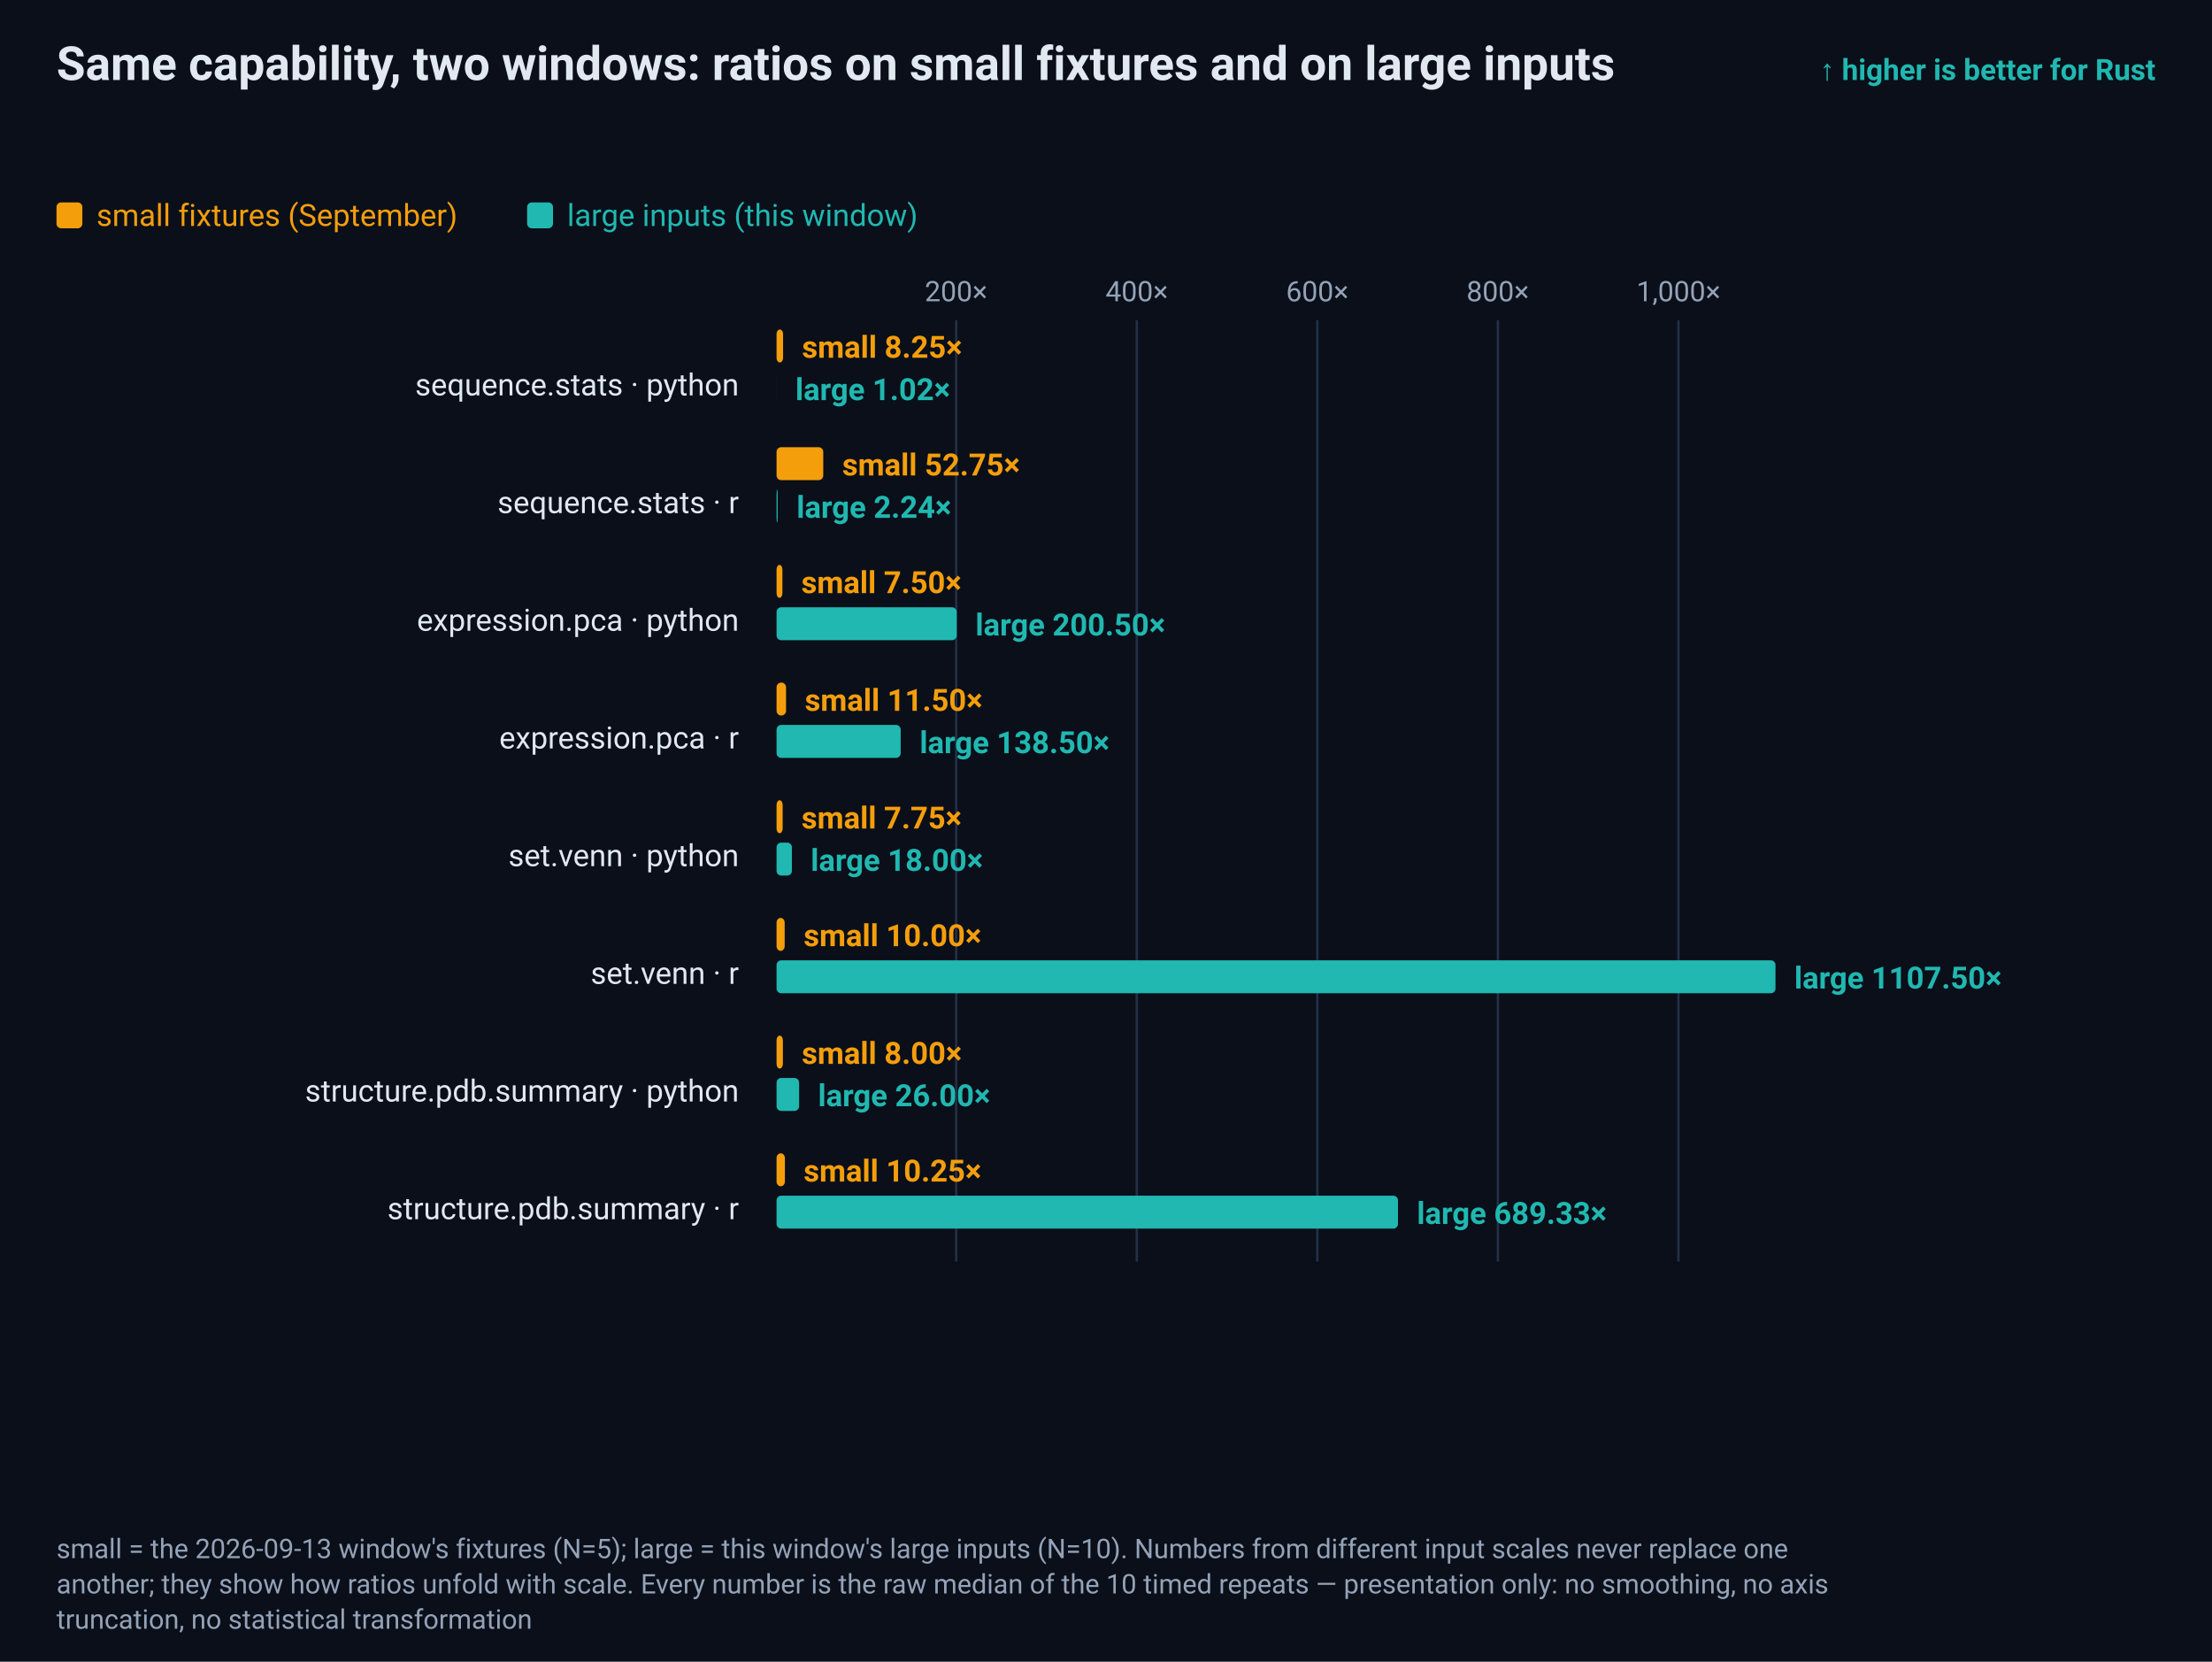
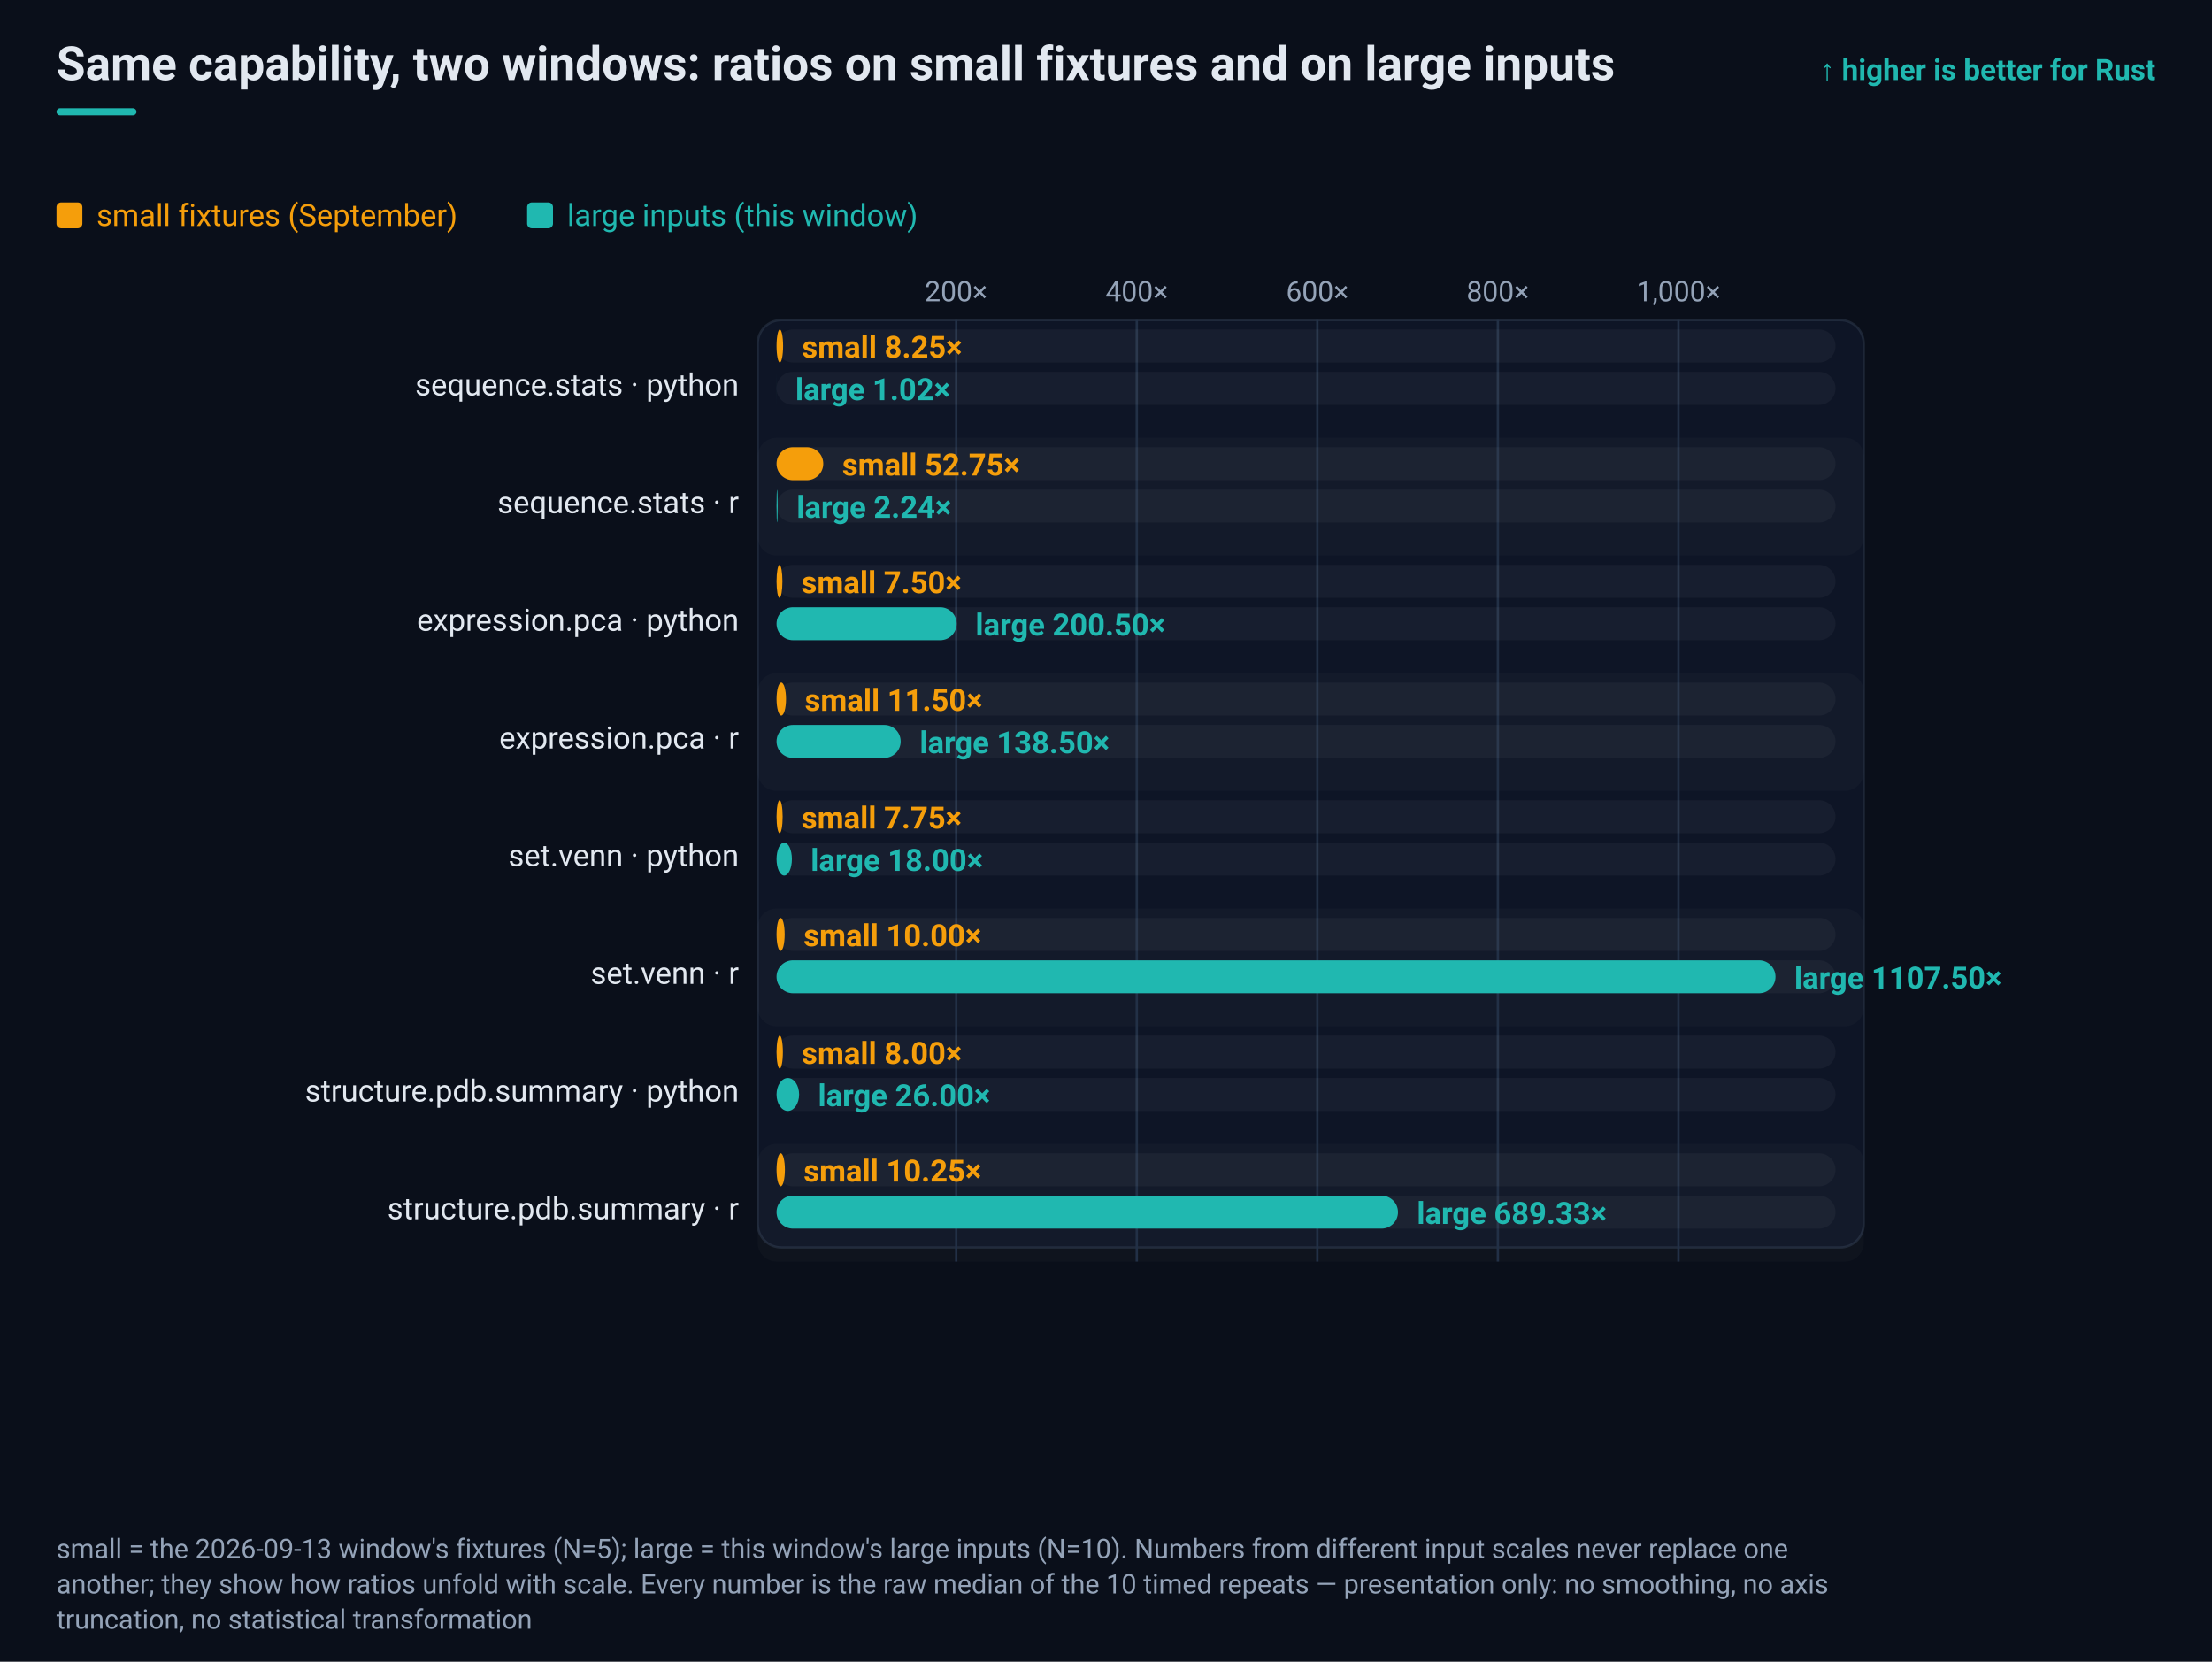
<svg xmlns="http://www.w3.org/2000/svg" viewBox="0 0 940 706" width="940" height="706" role="img" aria-label="Same capability, two windows: ratios on small fixtures and on large inputs">
  <rect width="940" height="706" fill="#0a0f1a" />
  <text x="24" y="34" fill="#e2e8f0" font-family="-apple-system,BlinkMacSystemFont,'Segoe UI',Roboto,'Helvetica Neue',Arial,'Noto Sans SC',sans-serif" font-size="20" font-weight="600">Same capability, two windows: ratios on small fixtures and on large inputs</text>
+   <rect x="24" y="46" width="34" height="3" rx="1.5" fill="#20B8B0" />
  <text x="916" y="34" fill="#20B8B0" font-family="-apple-system,BlinkMacSystemFont,'Segoe UI',Roboto,'Helvetica Neue',Arial,'Noto Sans SC',sans-serif" font-size="12.5" font-weight="600" text-anchor="end">↑ higher is better for Rust</text>
  <rect x="24.00" y="86.00" width="11.00" height="11.00" rx="2" fill="#f59e0b" opacity="1.0" />
  <text x="41.0" y="96.0" fill="#f59e0b" font-family="-apple-system,BlinkMacSystemFont,'Segoe UI',Roboto,'Helvetica Neue',Arial,'Noto Sans SC',sans-serif" font-size="13" font-weight="400" text-anchor="start">small fixtures (September)</text>
  <rect x="224.00" y="86.00" width="11.00" height="11.00" rx="2" fill="#20B8B0" opacity="1.0" />
  <text x="241.0" y="96.0" fill="#20B8B0" font-family="-apple-system,BlinkMacSystemFont,'Segoe UI',Roboto,'Helvetica Neue',Arial,'Noto Sans SC',sans-serif" font-size="13" font-weight="400" text-anchor="start">large inputs (this window)</text>
+   <rect x="322.00" y="136.00" width="470.00" height="394.00" rx="10" fill="#0e1526" opacity="1.0" class="deco" />
+   <rect x="322.0" y="136.0" width="470.0" height="394.0" rx="10" fill="none" stroke="rgba(51,65,85,0.45)" stroke-width="1" />
+   <rect x="322.00" y="186.00" width="470.00" height="50.00" rx="8" fill="#ffffff" opacity="0.02" class="deco" />
+   <rect x="322.00" y="286.00" width="470.00" height="50.00" rx="8" fill="#ffffff" opacity="0.02" class="deco" />
+   <rect x="322.00" y="386.00" width="470.00" height="50.00" rx="8" fill="#ffffff" opacity="0.02" class="deco" />
+   <rect x="322.00" y="486.00" width="470.00" height="50.00" rx="8" fill="#ffffff" opacity="0.02" class="deco" />
  <line x1="406.35" y1="136.00" x2="406.35" y2="536.00" stroke="#223046" stroke-width="1.0" opacity="1.0" />
  <text x="406.3" y="128.0" fill="#94a3b8" font-family="-apple-system,BlinkMacSystemFont,'Segoe UI',Roboto,'Helvetica Neue',Arial,'Noto Sans SC',sans-serif" font-size="12" font-weight="400" text-anchor="middle">200×</text>
  <line x1="483.08" y1="136.00" x2="483.08" y2="536.00" stroke="#223046" stroke-width="1.0" opacity="1.0" />
  <text x="483.1" y="128.0" fill="#94a3b8" font-family="-apple-system,BlinkMacSystemFont,'Segoe UI',Roboto,'Helvetica Neue',Arial,'Noto Sans SC',sans-serif" font-size="12" font-weight="400" text-anchor="middle">400×</text>
  <line x1="559.81" y1="136.00" x2="559.81" y2="536.00" stroke="#223046" stroke-width="1.0" opacity="1.0" />
  <text x="559.8" y="128.0" fill="#94a3b8" font-family="-apple-system,BlinkMacSystemFont,'Segoe UI',Roboto,'Helvetica Neue',Arial,'Noto Sans SC',sans-serif" font-size="12" font-weight="400" text-anchor="middle">600×</text>
  <line x1="636.53" y1="136.00" x2="636.53" y2="536.00" stroke="#223046" stroke-width="1.0" opacity="1.0" />
  <text x="636.5" y="128.0" fill="#94a3b8" font-family="-apple-system,BlinkMacSystemFont,'Segoe UI',Roboto,'Helvetica Neue',Arial,'Noto Sans SC',sans-serif" font-size="12" font-weight="400" text-anchor="middle">800×</text>
  <line x1="713.26" y1="136.00" x2="713.26" y2="536.00" stroke="#223046" stroke-width="1.0" opacity="1.0" />
  <text x="713.3" y="128.0" fill="#94a3b8" font-family="-apple-system,BlinkMacSystemFont,'Segoe UI',Roboto,'Helvetica Neue',Arial,'Noto Sans SC',sans-serif" font-size="12" font-weight="400" text-anchor="middle">1,000×</text>
  <text x="314.0" y="168.0" fill="#e2e8f0" font-family="-apple-system,BlinkMacSystemFont,'Segoe UI',Roboto,'Helvetica Neue',Arial,'Noto Sans SC',sans-serif" font-size="13" font-weight="400" text-anchor="end">sequence.stats · python</text>
-   <rect x="330.00" y="140.00" width="2.78" height="14.00" rx="2" fill="#f59e0b" opacity="1.0" />
+   <rect x="330.00" y="140.00" width="450.00" height="14.00" rx="7.0" fill="#ffffff" opacity="0.04" class="deco" />
+   <rect x="330.00" y="140.00" width="2.78" height="14.00" rx="7.0" fill="#f59e0b" opacity="1.0" />
  <text x="340.8" y="152.0" fill="#f59e0b" font-family="-apple-system,BlinkMacSystemFont,'Segoe UI',Roboto,'Helvetica Neue',Arial,'Noto Sans SC',sans-serif" font-size="13" font-weight="600" text-anchor="start">small 8.25×</text>
-   <rect x="330.00" y="158.00" width="0.01" height="14.00" rx="2" fill="#20B8B0" opacity="1.0" />
+   <rect x="330.00" y="158.00" width="450.00" height="14.00" rx="7.0" fill="#ffffff" opacity="0.04" class="deco" />
+   <rect x="330.00" y="158.00" width="0.01" height="14.00" rx="7.0" fill="#20B8B0" opacity="1.0" />
  <text x="338.0" y="170.0" fill="#20B8B0" font-family="-apple-system,BlinkMacSystemFont,'Segoe UI',Roboto,'Helvetica Neue',Arial,'Noto Sans SC',sans-serif" font-size="13" font-weight="600" text-anchor="start">large 1.02×</text>
  <text x="314.0" y="218.0" fill="#e2e8f0" font-family="-apple-system,BlinkMacSystemFont,'Segoe UI',Roboto,'Helvetica Neue',Arial,'Noto Sans SC',sans-serif" font-size="13" font-weight="400" text-anchor="end">sequence.stats · r</text>
-   <rect x="330.00" y="190.00" width="19.85" height="14.00" rx="2" fill="#f59e0b" opacity="1.0" />
+   <rect x="330.00" y="190.00" width="450.00" height="14.00" rx="7.0" fill="#ffffff" opacity="0.04" class="deco" />
+   <rect x="330.00" y="190.00" width="19.85" height="14.00" rx="7.0" fill="#f59e0b" opacity="1.0" />
  <text x="357.9" y="202.0" fill="#f59e0b" font-family="-apple-system,BlinkMacSystemFont,'Segoe UI',Roboto,'Helvetica Neue',Arial,'Noto Sans SC',sans-serif" font-size="13" font-weight="600" text-anchor="start">small 52.75×</text>
-   <rect x="330.00" y="208.00" width="0.48" height="14.00" rx="2" fill="#20B8B0" opacity="1.0" />
+   <rect x="330.00" y="208.00" width="450.00" height="14.00" rx="7.0" fill="#ffffff" opacity="0.04" class="deco" />
+   <rect x="330.00" y="208.00" width="0.48" height="14.00" rx="7.0" fill="#20B8B0" opacity="1.0" />
  <text x="338.5" y="220.0" fill="#20B8B0" font-family="-apple-system,BlinkMacSystemFont,'Segoe UI',Roboto,'Helvetica Neue',Arial,'Noto Sans SC',sans-serif" font-size="13" font-weight="600" text-anchor="start">large 2.24×</text>
  <text x="314.0" y="268.0" fill="#e2e8f0" font-family="-apple-system,BlinkMacSystemFont,'Segoe UI',Roboto,'Helvetica Neue',Arial,'Noto Sans SC',sans-serif" font-size="13" font-weight="400" text-anchor="end">expression.pca · python</text>
-   <rect x="330.00" y="240.00" width="2.49" height="14.00" rx="2" fill="#f59e0b" opacity="1.0" />
+   <rect x="330.00" y="240.00" width="450.00" height="14.00" rx="7.0" fill="#ffffff" opacity="0.04" class="deco" />
+   <rect x="330.00" y="240.00" width="2.49" height="14.00" rx="7.0" fill="#f59e0b" opacity="1.0" />
  <text x="340.5" y="252.0" fill="#f59e0b" font-family="-apple-system,BlinkMacSystemFont,'Segoe UI',Roboto,'Helvetica Neue',Arial,'Noto Sans SC',sans-serif" font-size="13" font-weight="600" text-anchor="start">small 7.50×</text>
-   <rect x="330.00" y="258.00" width="76.54" height="14.00" rx="2" fill="#20B8B0" opacity="1.0" />
+   <rect x="330.00" y="258.00" width="450.00" height="14.00" rx="7.0" fill="#ffffff" opacity="0.04" class="deco" />
+   <rect x="330.00" y="258.00" width="76.54" height="14.00" rx="7.0" fill="#20B8B0" opacity="1.0" />
  <text x="414.5" y="270.0" fill="#20B8B0" font-family="-apple-system,BlinkMacSystemFont,'Segoe UI',Roboto,'Helvetica Neue',Arial,'Noto Sans SC',sans-serif" font-size="13" font-weight="600" text-anchor="start">large 200.50×</text>
  <text x="314.0" y="318.0" fill="#e2e8f0" font-family="-apple-system,BlinkMacSystemFont,'Segoe UI',Roboto,'Helvetica Neue',Arial,'Noto Sans SC',sans-serif" font-size="13" font-weight="400" text-anchor="end">expression.pca · r</text>
-   <rect x="330.00" y="290.00" width="4.03" height="14.00" rx="2" fill="#f59e0b" opacity="1.0" />
+   <rect x="330.00" y="290.00" width="450.00" height="14.00" rx="7.0" fill="#ffffff" opacity="0.04" class="deco" />
+   <rect x="330.00" y="290.00" width="4.03" height="14.00" rx="7.0" fill="#f59e0b" opacity="1.0" />
  <text x="342.0" y="302.0" fill="#f59e0b" font-family="-apple-system,BlinkMacSystemFont,'Segoe UI',Roboto,'Helvetica Neue',Arial,'Noto Sans SC',sans-serif" font-size="13" font-weight="600" text-anchor="start">small 11.50×</text>
-   <rect x="330.00" y="308.00" width="52.75" height="14.00" rx="2" fill="#20B8B0" opacity="1.0" />
+   <rect x="330.00" y="308.00" width="450.00" height="14.00" rx="7.0" fill="#ffffff" opacity="0.04" class="deco" />
+   <rect x="330.00" y="308.00" width="52.75" height="14.00" rx="7.0" fill="#20B8B0" opacity="1.0" />
  <text x="390.8" y="320.0" fill="#20B8B0" font-family="-apple-system,BlinkMacSystemFont,'Segoe UI',Roboto,'Helvetica Neue',Arial,'Noto Sans SC',sans-serif" font-size="13" font-weight="600" text-anchor="start">large 138.50×</text>
  <text x="314.0" y="368.0" fill="#e2e8f0" font-family="-apple-system,BlinkMacSystemFont,'Segoe UI',Roboto,'Helvetica Neue',Arial,'Noto Sans SC',sans-serif" font-size="13" font-weight="400" text-anchor="end">set.venn · python</text>
-   <rect x="330.00" y="340.00" width="2.59" height="14.00" rx="2" fill="#f59e0b" opacity="1.0" />
+   <rect x="330.00" y="340.00" width="450.00" height="14.00" rx="7.0" fill="#ffffff" opacity="0.04" class="deco" />
+   <rect x="330.00" y="340.00" width="2.59" height="14.00" rx="7.0" fill="#f59e0b" opacity="1.0" />
  <text x="340.6" y="352.0" fill="#f59e0b" font-family="-apple-system,BlinkMacSystemFont,'Segoe UI',Roboto,'Helvetica Neue',Arial,'Noto Sans SC',sans-serif" font-size="13" font-weight="600" text-anchor="start">small 7.75×</text>
-   <rect x="330.00" y="358.00" width="6.52" height="14.00" rx="2" fill="#20B8B0" opacity="1.0" />
+   <rect x="330.00" y="358.00" width="450.00" height="14.00" rx="7.0" fill="#ffffff" opacity="0.04" class="deco" />
+   <rect x="330.00" y="358.00" width="6.52" height="14.00" rx="7.0" fill="#20B8B0" opacity="1.0" />
  <text x="344.5" y="370.0" fill="#20B8B0" font-family="-apple-system,BlinkMacSystemFont,'Segoe UI',Roboto,'Helvetica Neue',Arial,'Noto Sans SC',sans-serif" font-size="13" font-weight="600" text-anchor="start">large 18.00×</text>
  <text x="314.0" y="418.0" fill="#e2e8f0" font-family="-apple-system,BlinkMacSystemFont,'Segoe UI',Roboto,'Helvetica Neue',Arial,'Noto Sans SC',sans-serif" font-size="13" font-weight="400" text-anchor="end">set.venn · r</text>
-   <rect x="330.00" y="390.00" width="3.45" height="14.00" rx="2" fill="#f59e0b" opacity="1.0" />
+   <rect x="330.00" y="390.00" width="450.00" height="14.00" rx="7.0" fill="#ffffff" opacity="0.04" class="deco" />
+   <rect x="330.00" y="390.00" width="3.45" height="14.00" rx="7.0" fill="#f59e0b" opacity="1.0" />
  <text x="341.5" y="402.0" fill="#f59e0b" font-family="-apple-system,BlinkMacSystemFont,'Segoe UI',Roboto,'Helvetica Neue',Arial,'Noto Sans SC',sans-serif" font-size="13" font-weight="600" text-anchor="start">small 10.00×</text>
-   <rect x="330.00" y="408.00" width="424.51" height="14.00" rx="2" fill="#20B8B0" opacity="1.0" />
+   <rect x="330.00" y="408.00" width="450.00" height="14.00" rx="7.0" fill="#ffffff" opacity="0.04" class="deco" />
+   <rect x="330.00" y="408.00" width="424.51" height="14.00" rx="7.0" fill="#20B8B0" opacity="1.0" />
  <text x="762.5" y="420.0" fill="#20B8B0" font-family="-apple-system,BlinkMacSystemFont,'Segoe UI',Roboto,'Helvetica Neue',Arial,'Noto Sans SC',sans-serif" font-size="13" font-weight="600" text-anchor="start">large 1107.50×</text>
  <text x="314.0" y="468.0" fill="#e2e8f0" font-family="-apple-system,BlinkMacSystemFont,'Segoe UI',Roboto,'Helvetica Neue',Arial,'Noto Sans SC',sans-serif" font-size="13" font-weight="400" text-anchor="end">structure.pdb.summary · python</text>
-   <rect x="330.00" y="440.00" width="2.69" height="14.00" rx="2" fill="#f59e0b" opacity="1.0" />
+   <rect x="330.00" y="440.00" width="450.00" height="14.00" rx="7.0" fill="#ffffff" opacity="0.04" class="deco" />
+   <rect x="330.00" y="440.00" width="2.69" height="14.00" rx="7.0" fill="#f59e0b" opacity="1.0" />
  <text x="340.7" y="452.0" fill="#f59e0b" font-family="-apple-system,BlinkMacSystemFont,'Segoe UI',Roboto,'Helvetica Neue',Arial,'Noto Sans SC',sans-serif" font-size="13" font-weight="600" text-anchor="start">small 8.00×</text>
-   <rect x="330.00" y="458.00" width="9.59" height="14.00" rx="2" fill="#20B8B0" opacity="1.0" />
+   <rect x="330.00" y="458.00" width="450.00" height="14.00" rx="7.0" fill="#ffffff" opacity="0.04" class="deco" />
+   <rect x="330.00" y="458.00" width="9.59" height="14.00" rx="7.0" fill="#20B8B0" opacity="1.0" />
  <text x="347.6" y="470.0" fill="#20B8B0" font-family="-apple-system,BlinkMacSystemFont,'Segoe UI',Roboto,'Helvetica Neue',Arial,'Noto Sans SC',sans-serif" font-size="13" font-weight="600" text-anchor="start">large 26.00×</text>
  <text x="314.0" y="518.0" fill="#e2e8f0" font-family="-apple-system,BlinkMacSystemFont,'Segoe UI',Roboto,'Helvetica Neue',Arial,'Noto Sans SC',sans-serif" font-size="13" font-weight="400" text-anchor="end">structure.pdb.summary · r</text>
-   <rect x="330.00" y="490.00" width="3.55" height="14.00" rx="2" fill="#f59e0b" opacity="1.0" />
+   <rect x="330.00" y="490.00" width="450.00" height="14.00" rx="7.0" fill="#ffffff" opacity="0.04" class="deco" />
+   <rect x="330.00" y="490.00" width="3.55" height="14.00" rx="7.0" fill="#f59e0b" opacity="1.0" />
  <text x="341.5" y="502.0" fill="#f59e0b" font-family="-apple-system,BlinkMacSystemFont,'Segoe UI',Roboto,'Helvetica Neue',Arial,'Noto Sans SC',sans-serif" font-size="13" font-weight="600" text-anchor="start">small 10.25×</text>
-   <rect x="330.00" y="508.00" width="264.08" height="14.00" rx="2" fill="#20B8B0" opacity="1.0" />
+   <rect x="330.00" y="508.00" width="450.00" height="14.00" rx="7.0" fill="#ffffff" opacity="0.04" class="deco" />
+   <rect x="330.00" y="508.00" width="264.08" height="14.00" rx="7.0" fill="#20B8B0" opacity="1.0" />
  <text x="602.1" y="520.0" fill="#20B8B0" font-family="-apple-system,BlinkMacSystemFont,'Segoe UI',Roboto,'Helvetica Neue',Arial,'Noto Sans SC',sans-serif" font-size="13" font-weight="600" text-anchor="start">large 689.33×</text>
  <text x="24" y="662" fill="#94a3b8" font-family="-apple-system,BlinkMacSystemFont,'Segoe UI',Roboto,'Helvetica Neue',Arial,'Noto Sans SC',sans-serif" font-size="11.5">small = the 2026-09-13 window's fixtures (N=5); large = this window's large inputs (N=10). Numbers from different input scales never replace one</text>
  <text x="24" y="677" fill="#94a3b8" font-family="-apple-system,BlinkMacSystemFont,'Segoe UI',Roboto,'Helvetica Neue',Arial,'Noto Sans SC',sans-serif" font-size="11.5">another; they show how ratios unfold with scale. Every number is the raw median of the 10 timed repeats — presentation only: no smoothing, no axis</text>
  <text x="24" y="692" fill="#94a3b8" font-family="-apple-system,BlinkMacSystemFont,'Segoe UI',Roboto,'Helvetica Neue',Arial,'Noto Sans SC',sans-serif" font-size="11.5">truncation, no statistical transformation</text>
</svg>
